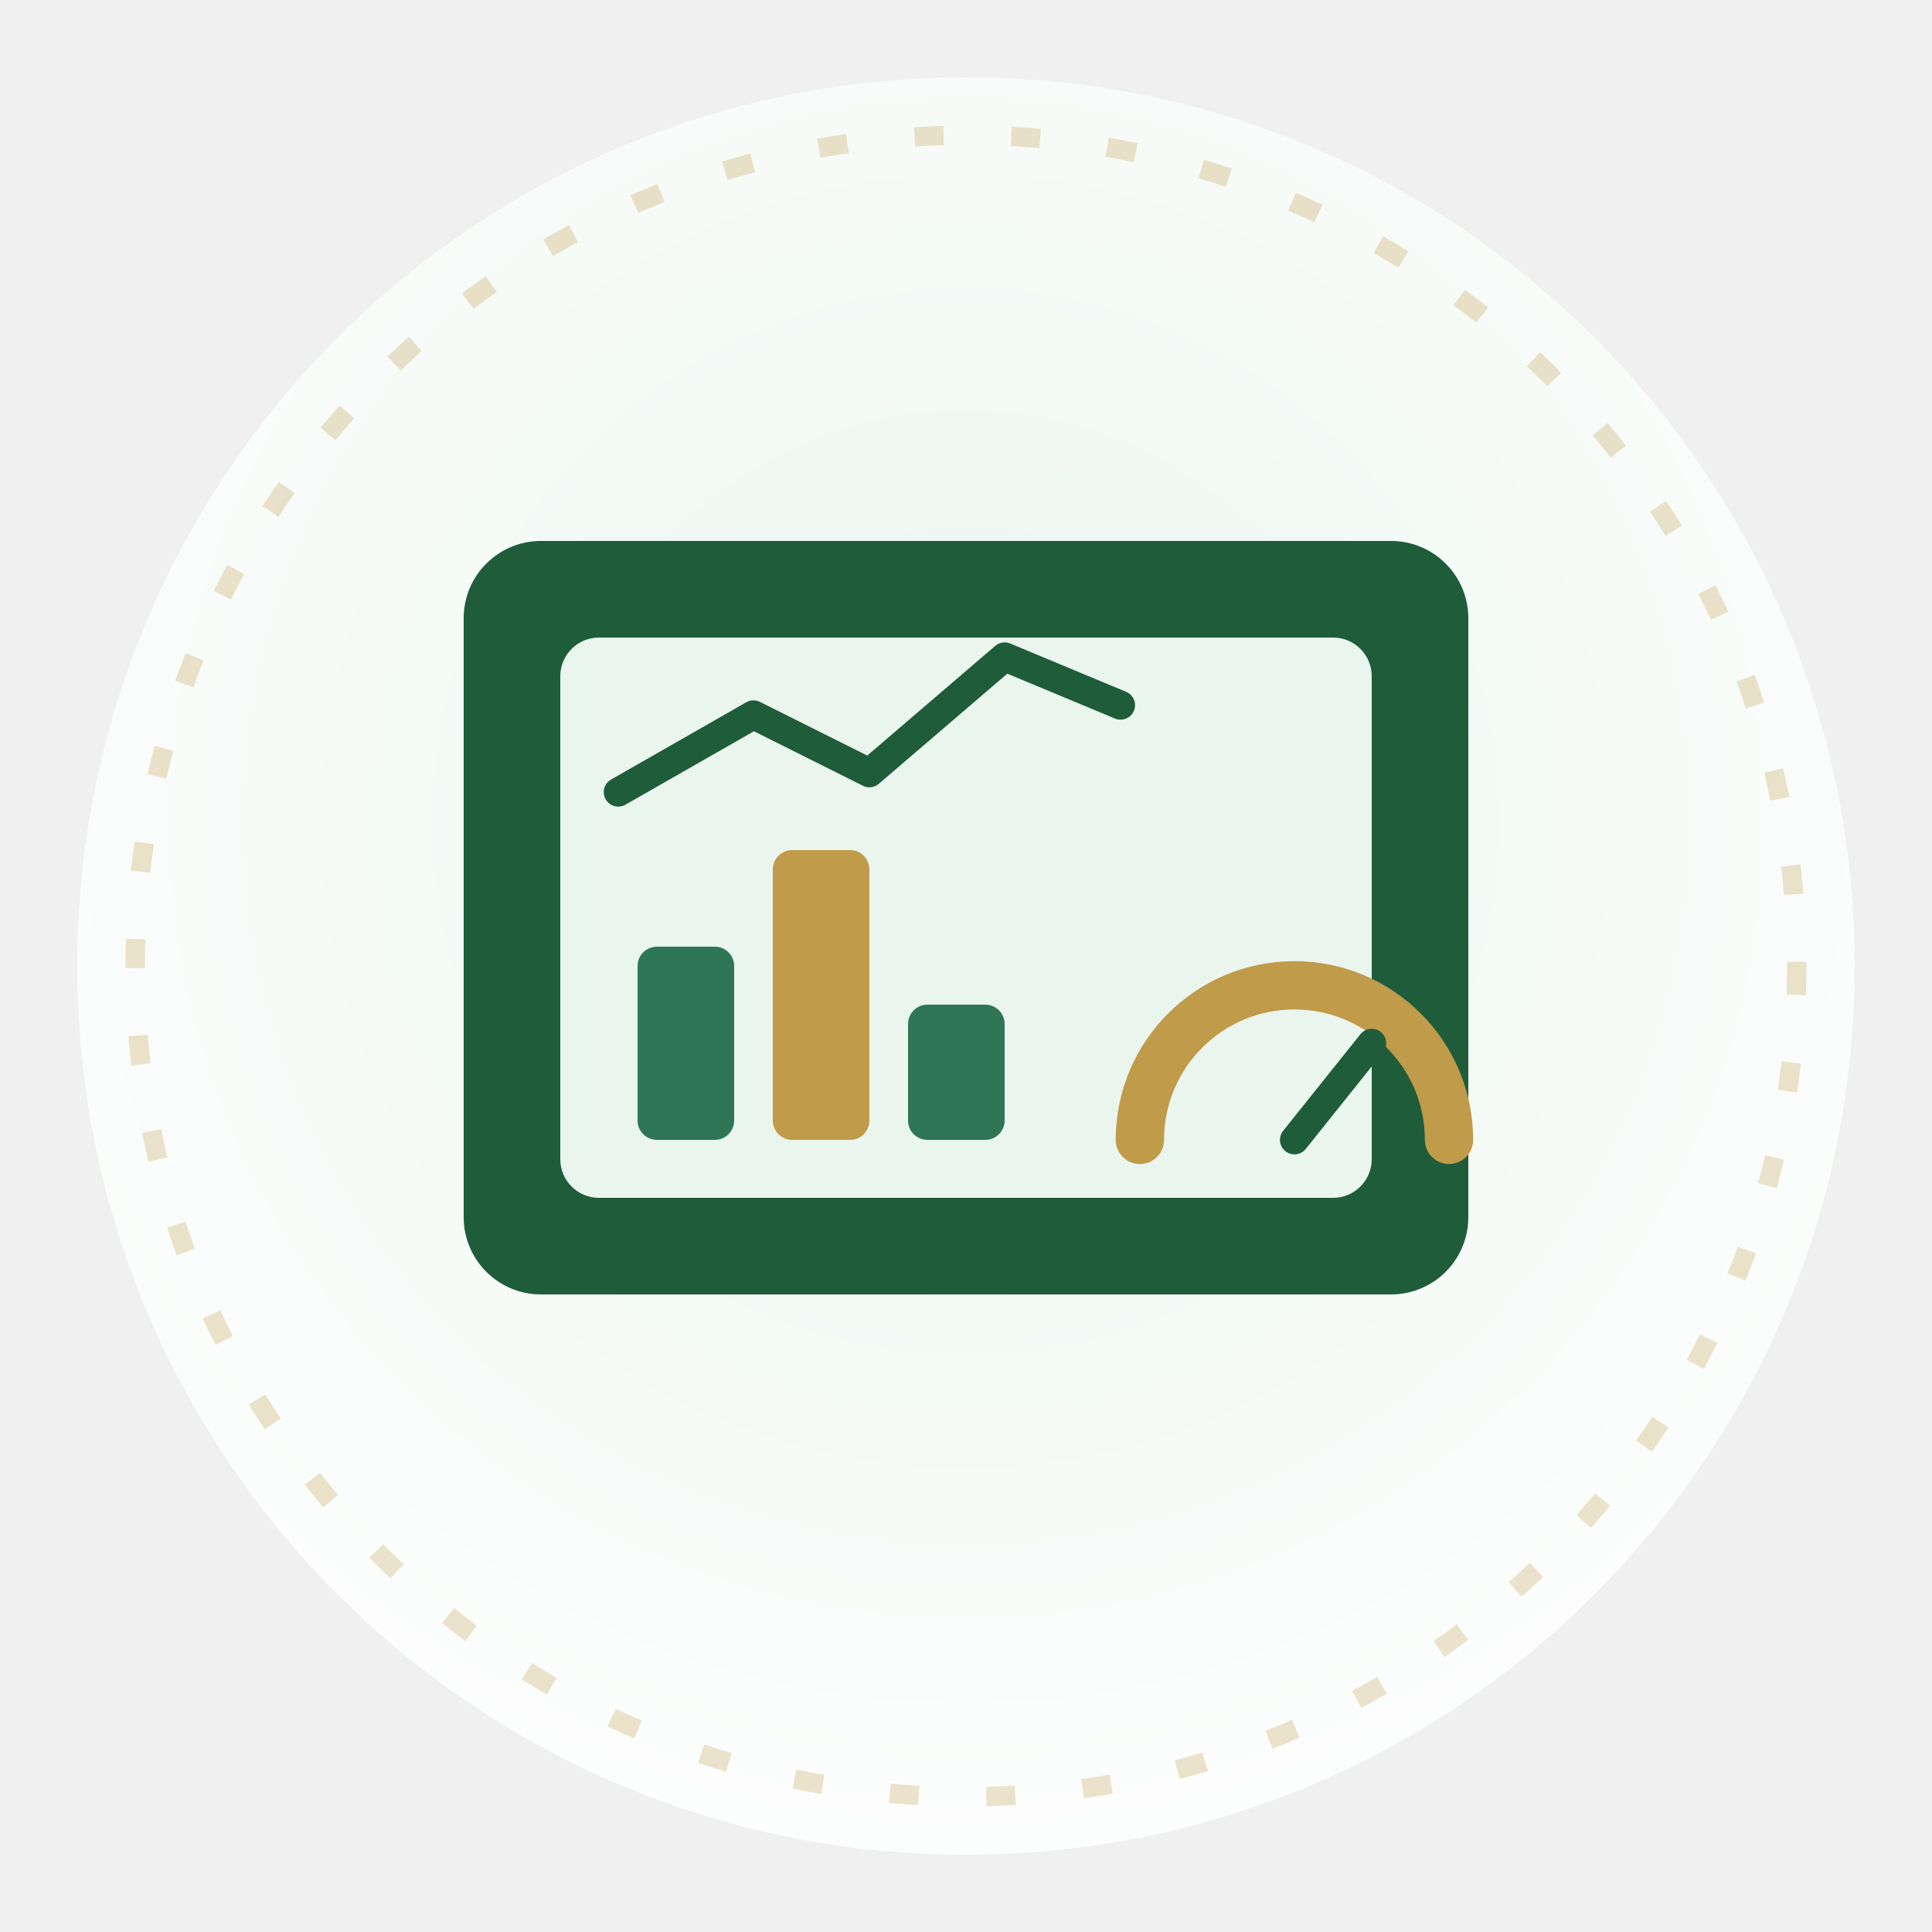
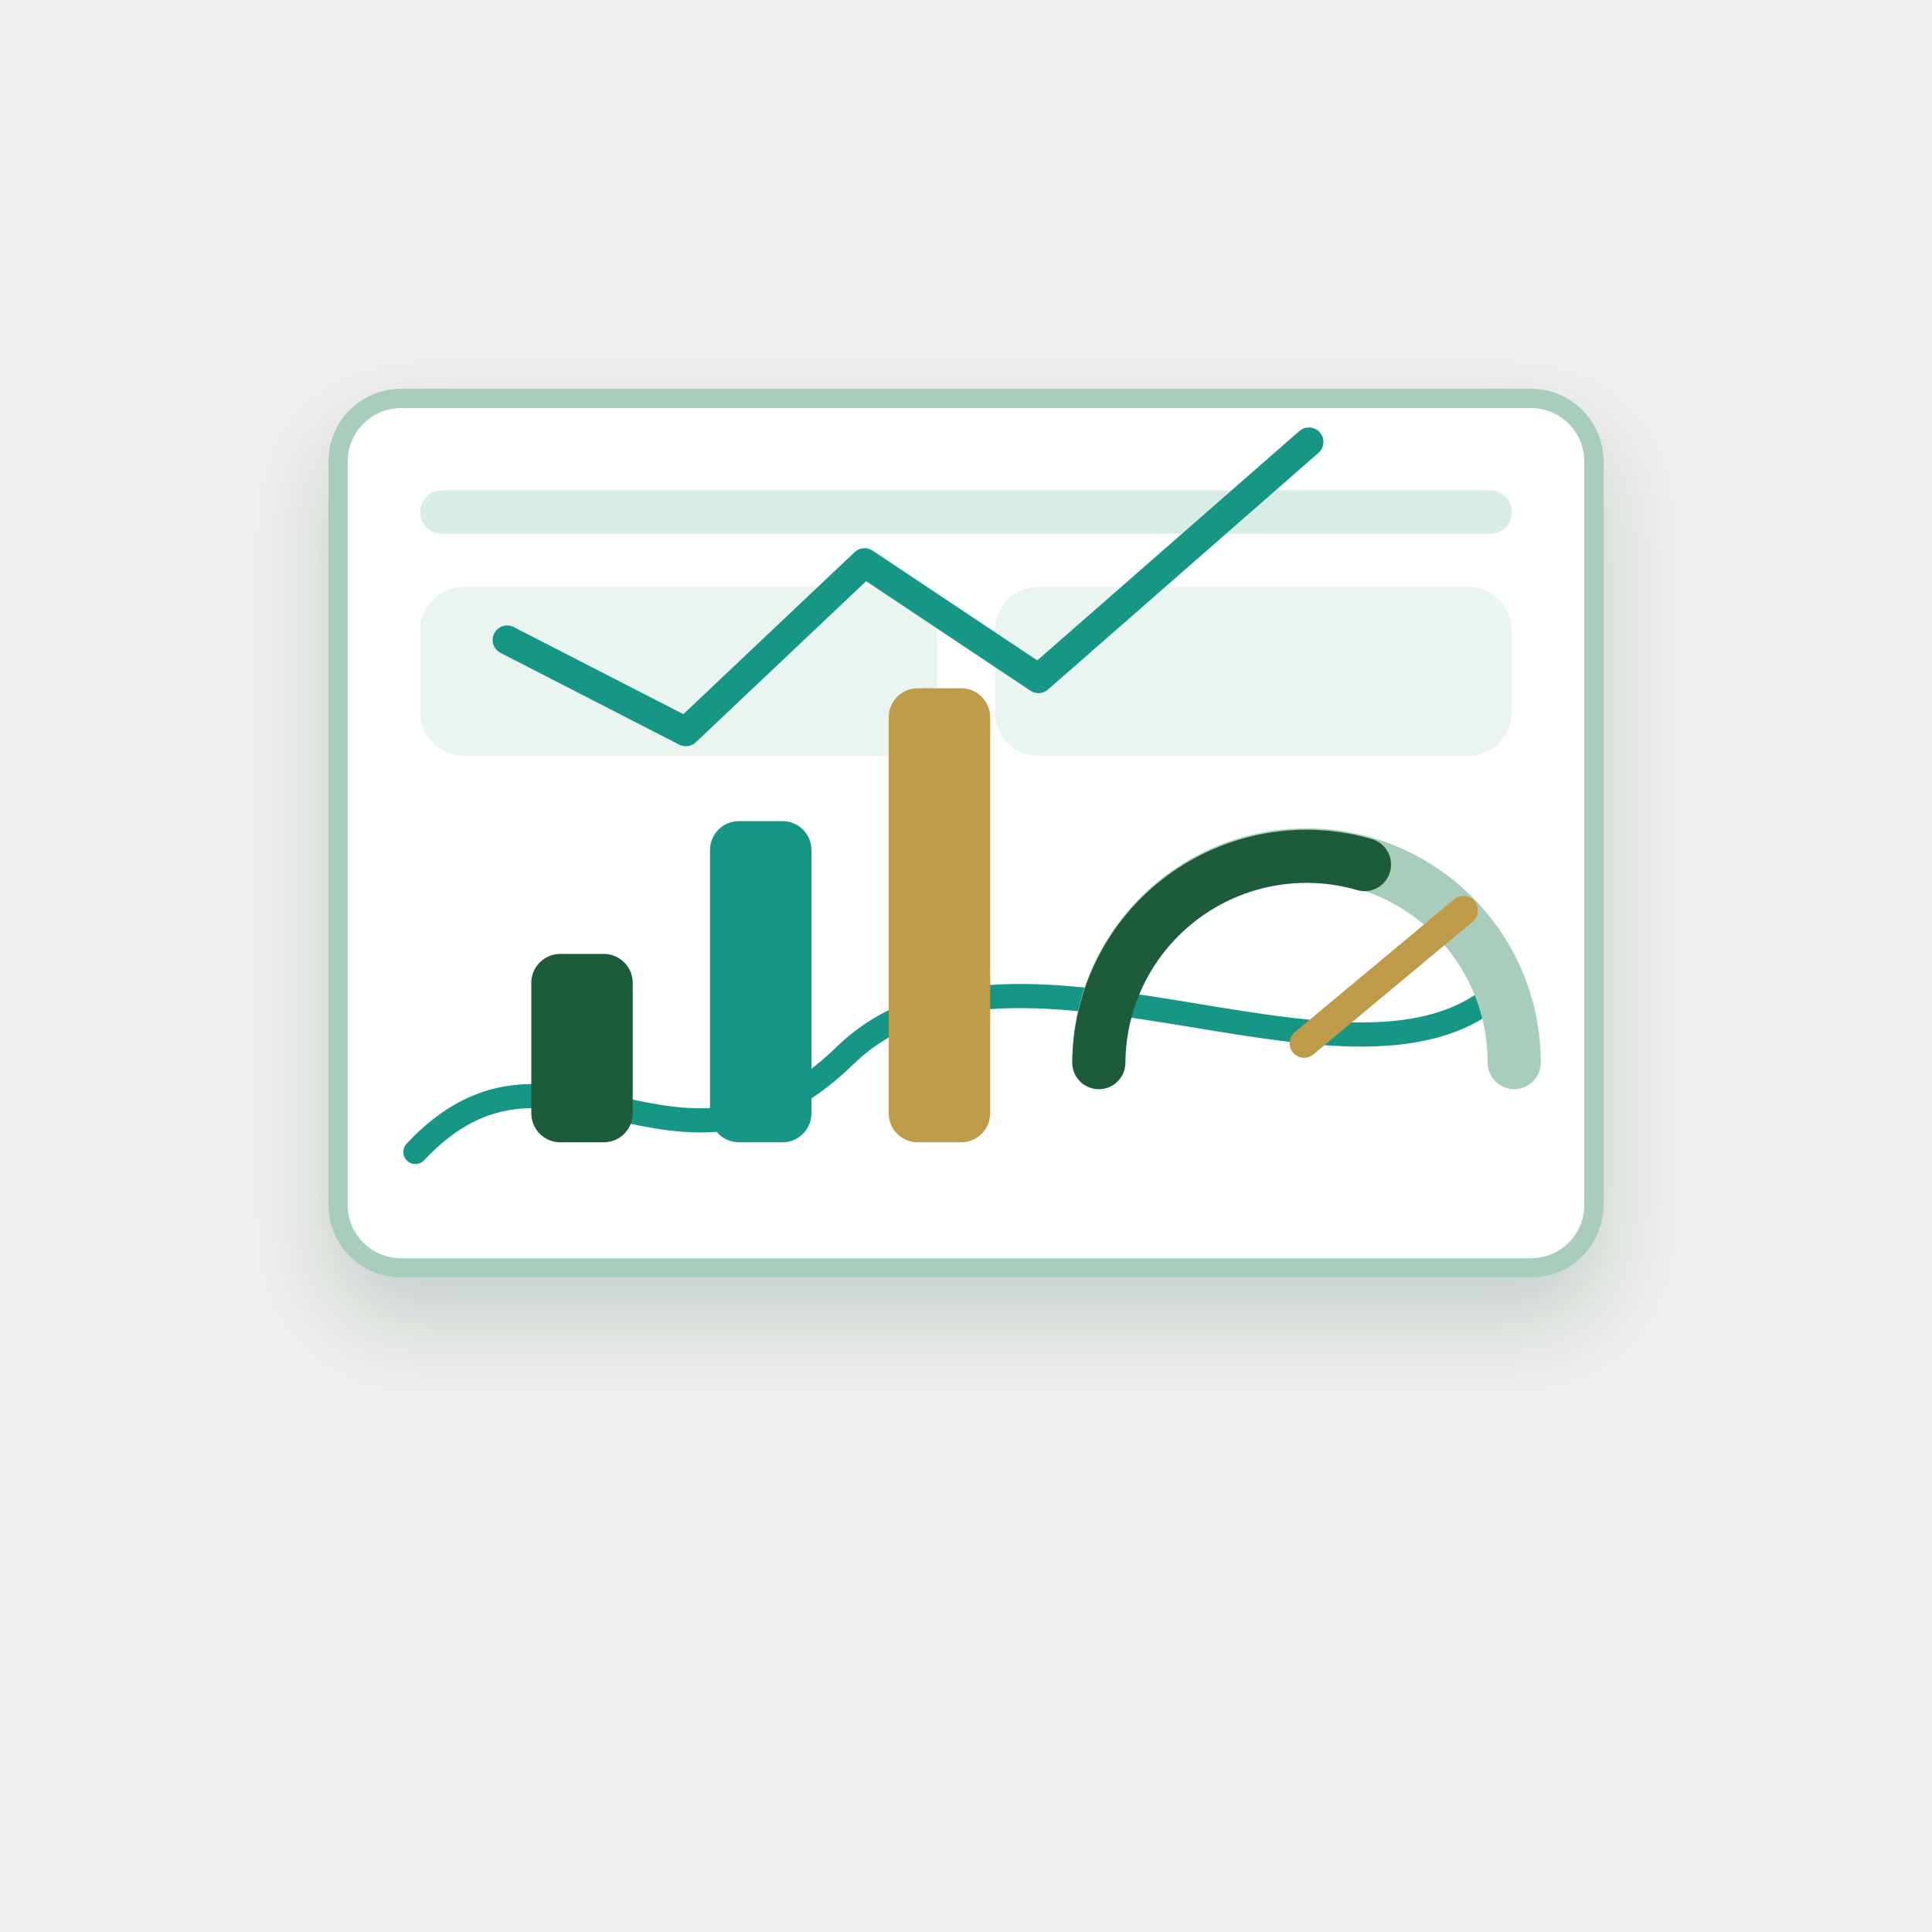
- <svg xmlns="http://www.w3.org/2000/svg" viewBox="0 0 200 200">
+ <svg xmlns="http://www.w3.org/2000/svg" width="800" height="800" viewBox="0 0 800 800" fill="none" role="img" aria-labelledby="title-emergency-kpi-dashboard">
  <defs>
-     <radialGradient id="bg12" cx="50%" cy="42%" r="65%">
-       <stop offset="0%" stop-color="#EAF5EE" />
-       <stop offset="100%" stop-color="#FFFFFF" />
-     </radialGradient>
+     <linearGradient id="g-emergency-kpi-dashboard" x1="120" y1="100" x2="680" y2="700" gradientUnits="userSpaceOnUse">
+       <stop stop-color="#2F7657" />
+       <stop offset="1" stop-color="#1F5C3A" />
+     </linearGradient>
+     <linearGradient id="gold-emergency-kpi-dashboard" x1="160" y1="120" x2="680" y2="680" gradientUnits="userSpaceOnUse">
+       <stop stop-color="#D6B85D" />
+       <stop offset="1" stop-color="#BF9B4A" />
+     </linearGradient>
+     <linearGradient id="teal-emergency-kpi-dashboard" x1="120" y1="180" x2="670" y2="650" gradientUnits="userSpaceOnUse">
+       <stop stop-color="#28B4A5" />
+       <stop offset="1" stop-color="#159684" />
+     </linearGradient>
+     <filter id="shadow-emergency-kpi-dashboard" x="-20%" y="-20%" width="140%" height="150%" color-interpolation-filters="sRGB">
+       <feDropShadow dx="0" dy="18" stdDeviation="18" flood-color="#0B3F2D" flood-opacity="0.18" />
+     </filter>
+     <filter id="soft-emergency-kpi-dashboard" x="-30%" y="-30%" width="160%" height="160%">
+       <feGaussianBlur stdDeviation="10" />
+     </filter>
  </defs>
-   <circle cx="100" cy="100" r="92" fill="url(#bg12)" />
-   <circle cx="100" cy="100" r="86" fill="none" stroke="#BF9B4A" stroke-opacity="0.28" stroke-width="2" stroke-dasharray="3 7" />
-   <rect x="48" y="56" width="104" height="78" rx="8" fill="#1F5C3A" />
-   <rect x="58" y="66" width="84" height="58" rx="4" fill="#EAF5EE" />
-   <rect x="66" y="98" width="10" height="20" rx="2" fill="#2F7657" />
-   <rect x="80" y="88" width="10" height="30" rx="2" fill="#BF9B4A" />
-   <rect x="94" y="104" width="10" height="14" rx="2" fill="#2F7657" />
-   <path d="M118 118a16 16 0 1132 0" fill="none" stroke="#BF9B4A" stroke-width="5" stroke-linecap="round" />
-   <path d="M134 118l8-10" stroke="#1F5C3A" stroke-width="3" stroke-linecap="round" />
-   <path d="M64 82l14-8 12 6 14-12 12 5" stroke="#1F5C3A" stroke-width="3" fill="none" stroke-linecap="round" stroke-linejoin="round" />
+   <g filter="url(#shadow-emergency-kpi-dashboard)">
+     <rect x="140" y="165" width="520" height="360" rx="26" fill="white" stroke="#A9CDBB" stroke-width="8" />
+     <path d="M172 477 C230 415 280 505 350 437 S570 471 626 405" stroke="#159684" stroke-width="10" stroke-linecap="round" fill="none" />
+     <rect x="174" y="203" width="452" height="18" rx="9" fill="#D8EEE5" />
+     <rect x="174" y="243" width="214" height="70" rx="18" fill="#EAF5EF" />
+     <rect x="412" y="243" width="214" height="70" rx="18" fill="#EAF5EF" />
+     <rect x="220" y="395" width="42" height="78" rx="12" fill="#1F5C3A" />
+     <rect x="294" y="340" width="42" height="133" rx="12" fill="#159684" />
+     <rect x="368" y="285" width="42" height="188" rx="12" fill="#BF9B4A" />
+     <path d="M455 440a86 86 0 0 1 172 0" stroke="#A9CDBB" stroke-width="22" stroke-linecap="round" />
+     <path d="M455 440a86 86 0 0 1 110-82" stroke="#1F5C3A" stroke-width="22" stroke-linecap="round" />
+     <path d="M540 432l66-55" stroke="#BF9B4A" stroke-width="12" stroke-linecap="round" />
+     <path d="M210 265l74 38 74-70 72 48 112-98" stroke="#159684" stroke-width="12" stroke-linecap="round" stroke-linejoin="round" />
+   </g>
</svg>
